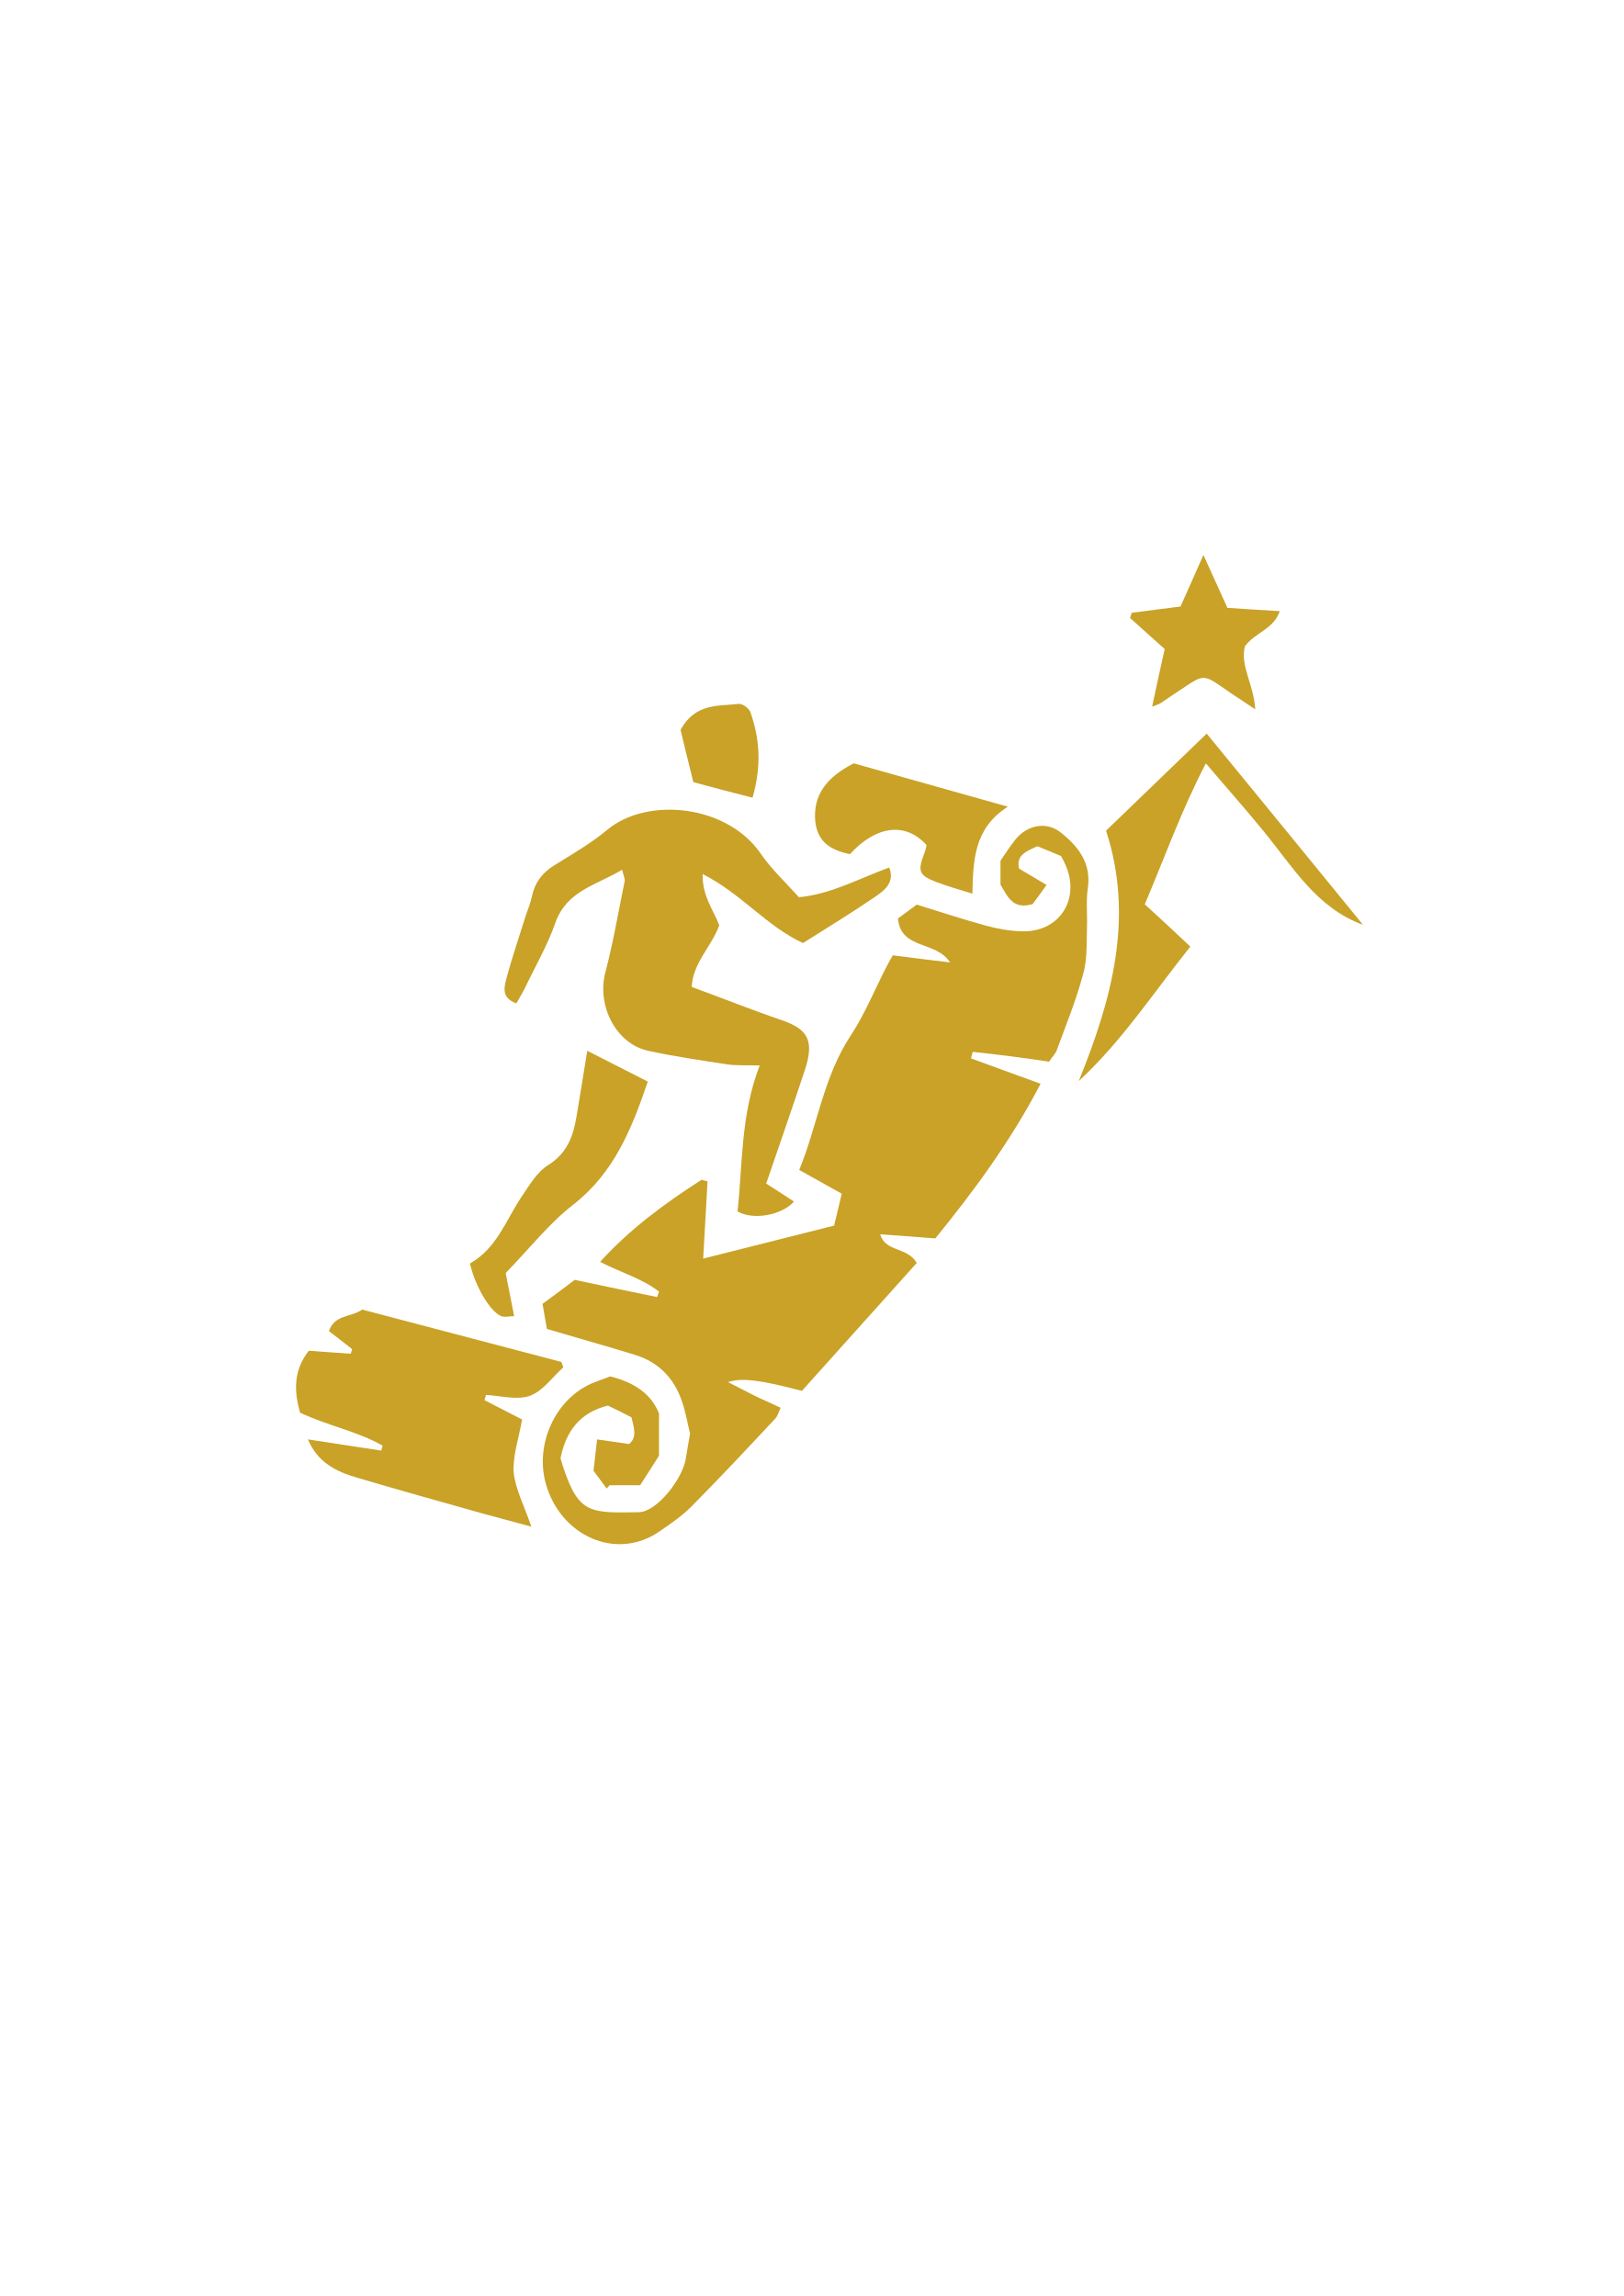
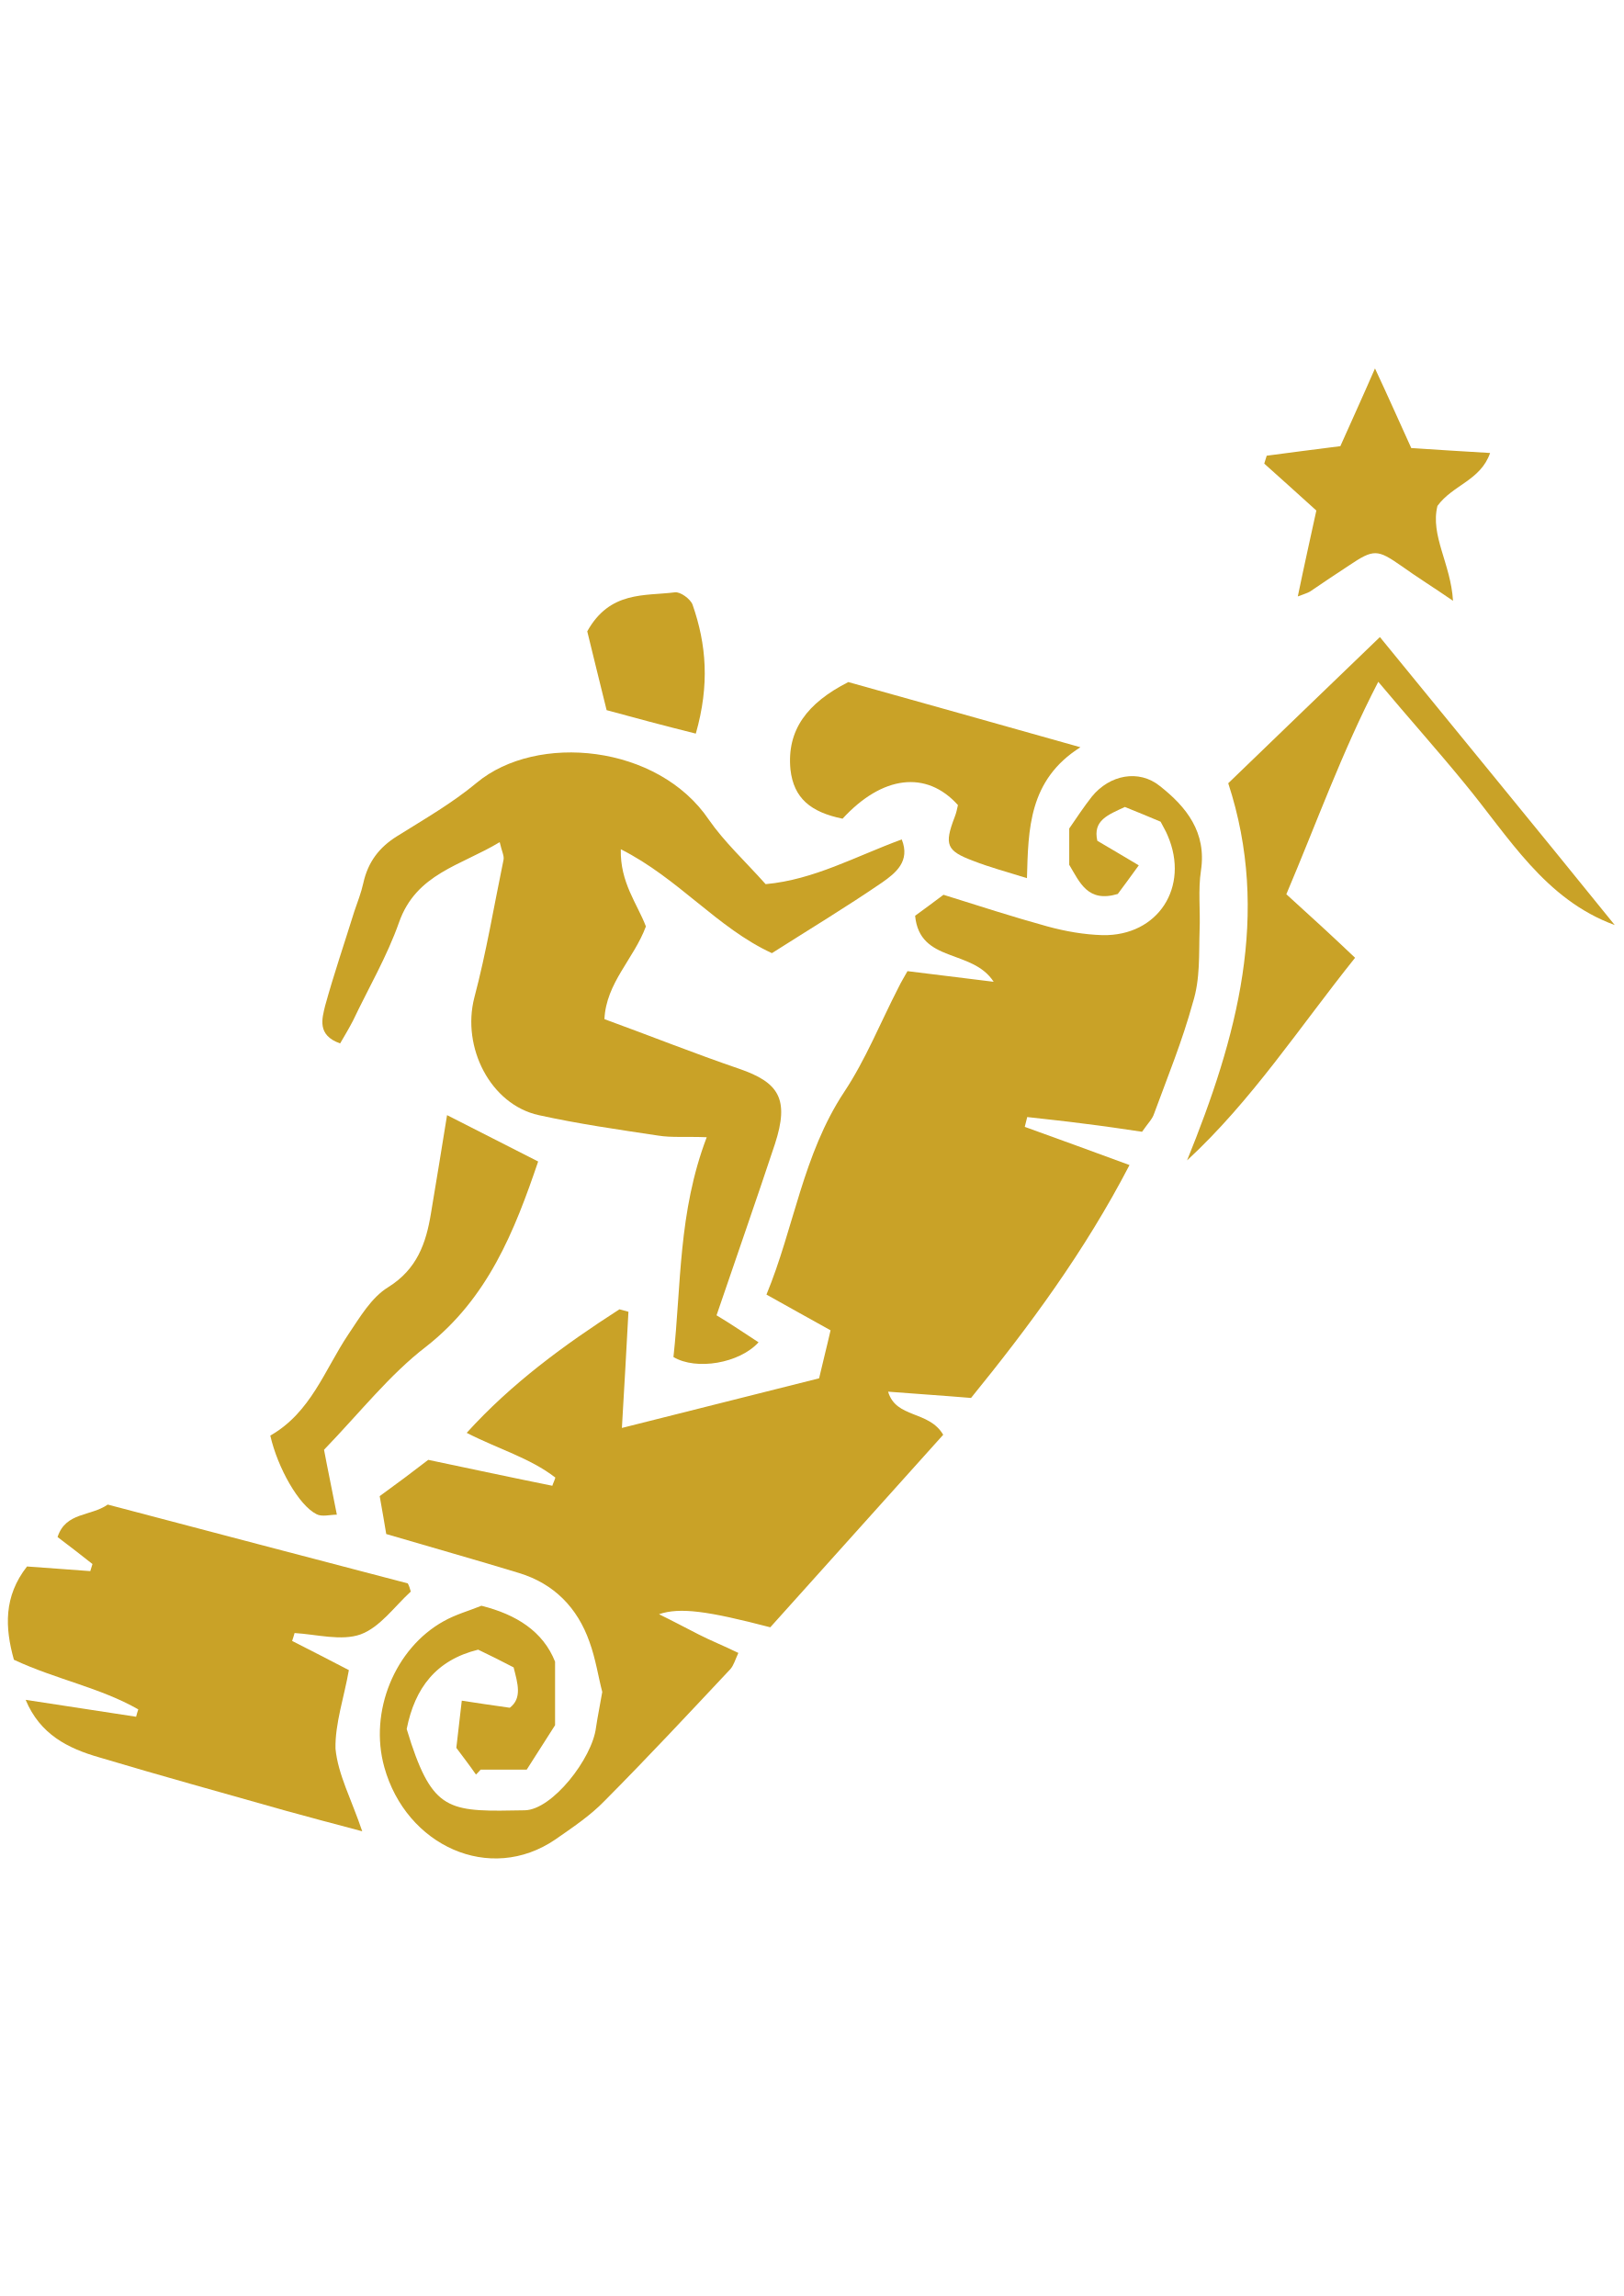
<svg xmlns="http://www.w3.org/2000/svg" version="1.1" id="Camada_1" x="0px" y="0px" viewBox="0 0 595.3 841.9" style="enable-background:new 0 0 595.3 841.9;" xml:space="preserve">
  <style type="text/css">
	.st0{fill:#C9A227;}
</style>
  <g>
-     <path class="st0" d="M398.5,340.3c0.2-4.8-0.4-9.7,0.3-14.5c1.4-9.3-3.5-15.5-10-20.6c-5.1-4.1-12.2-2.7-16.5,2.6   c-2,2.5-3.7,5.2-5.5,7.8c0,3,0,6,0,8.8c2.6,4.3,4.5,9.3,11.8,7.1c1.3-1.7,2.9-4,5.1-7c-3.9-2.3-6.9-4.1-10.1-6   c-1.1-5,2.6-6.3,6.7-8.2c2.8,1.1,5.9,2.4,8.7,3.6c0.8,1.5,1.3,2.4,1.7,3.4c5.4,12.5-2.3,24.5-15.9,24.2c-4.5-0.1-9-0.9-13.4-2.1   c-8.4-2.3-16.6-5-25.3-7.7c-2.4,1.8-4.7,3.5-6.9,5.1c1.1,11.6,13.9,8,19.1,16.1c-7.5-0.9-14.1-1.7-21-2.6c-0.7,1.3-1.5,2.6-2.2,4   c-4.4,8.5-8,17.5-13.2,25.4c-10.1,15.3-12.2,33.1-18.9,49.3c5.5,3.1,10.3,5.7,15.6,8.7c-1,4.4-1.9,7.9-2.8,11.7   c-15.7,4-31,7.8-48,12.1c0.6-10.3,1.1-19.3,1.6-28.3c-0.7-0.2-1.5-0.4-2.2-0.6c-13.4,8.6-26.2,18-37.2,30.1   c7.8,4,15.4,6.1,21.6,10.9c-0.2,0.7-0.5,1.3-0.7,2c-9.9-2-19.8-4.1-30.2-6.3c-3.8,2.9-7.8,5.9-11.8,8.8c0.7,3.9,1.2,7,1.6,9.2   c11.5,3.4,21.9,6.3,32.3,9.5c8.5,2.6,14.2,8.4,17.1,16.7c1.5,4.2,2.2,8.7,3.1,12.2c-0.6,3.5-1.1,6-1.5,8.7   c-0.9,7.5-10.6,20-17.3,20.1c-17.7,0.3-22,0.6-27.6-16.2c-0.4-1.3-0.8-2.5-1.1-3.6c2-10,7.2-16.8,17.4-19.3   c2.9,1.4,5.7,2.8,8.6,4.3c1,3.9,2.1,7.5-0.9,9.8c-4.3-0.6-7.8-1.1-11.7-1.7c-0.5,4.5-0.9,8-1.3,11.5c1.7,2.3,3.3,4.4,4.8,6.5   c0.4-0.4,0.8-0.8,1.1-1.2c3.4,0,6.9,0,11.2,0c2.4-3.8,4.9-7.7,6.9-10.8c0-5.7,0-10.2,0-15.5c-2.9-7.4-9.4-11.5-17.9-13.6   c-2.9,1.2-6.3,2.1-9.2,3.8c-11.8,6.6-18.2,22-14.4,35.5c5.3,19.1,25.7,28.5,41.6,17.6c4.2-2.9,8.5-5.8,12-9.4   c10.4-10.5,20.5-21.3,30.6-32.1c0.8-0.9,1.1-2.2,1.9-3.9c-3.5-1.7-6.7-3-9.7-4.5c-3-1.5-6-3.1-9.6-4.9c5.1-1.7,11.8-0.8,27.1,3.2   c13.9-15.5,28.2-31.4,42.1-46.9c-3.5-6-11.5-3.9-13.4-10.5c6.8,0.5,13,0.9,20.2,1.5c14.1-17.3,27.6-35.6,38.6-56.7   c-9-3.3-17.2-6.3-25.5-9.3c0.2-0.8,0.4-1.6,0.6-2.4c4.6,0.5,9.2,1,13.7,1.6c4.9,0.6,9.8,1.3,14.3,2c1.5-2.2,2.5-3.1,2.9-4.4   c3.3-9,6.9-17.8,9.4-27C398.7,352.2,398.3,346.1,398.5,340.3z" />
-     <path class="st0" d="M189.3,367.9c1.1-1.9,2.2-3.7,3.1-5.5c3.8-8,8.3-15.7,11.2-24c4.2-11.9,15.1-13.8,24.5-19.5   c0.5,2.3,1.1,3.3,0.9,4.3c-2.3,11.2-4.2,22.5-7.1,33.5c-3.1,12.1,3.9,26,15.7,28.6c9.6,2.1,19.4,3.5,29.1,5   c3.3,0.5,6.6,0.2,11.8,0.4c-7,18.3-6.2,36-8.1,53.5c5.6,3.3,16.1,1.5,20.7-3.6c-3.4-2.2-6.8-4.5-10.2-6.6   c5-14.6,9.7-28.1,14.2-41.7c3.6-11,0.9-15-8.7-18.3c-10.9-3.7-21.5-8-32.8-12.1c0.4-8.8,7.2-14.7,10.1-22.6   c-2.1-5.6-6.3-10.7-6.1-18.8c14.1,7.1,23.5,19.2,36.8,25.3c9.3-5.9,18.2-11.3,26.8-17.2c3.3-2.3,6.9-5.2,4.8-10.5   c-11.2,4.1-21.4,9.8-33.1,10.9c-5-5.6-10-10.2-13.8-15.7c-12.4-18.4-41.9-21.2-56.5-9c-6,5-12.8,8.9-19.4,13   c-4.4,2.7-7.1,6.3-8.2,11.4c-0.5,2.4-1.4,4.6-2.2,6.9c-2.4,7.7-5,15.3-7.1,23C184.9,361.8,183.6,365.9,189.3,367.9z" />
-     <path class="st0" d="M191.4,520.5c-4.8-2.5-9.3-4.8-13.8-7.1c0.2-0.6,0.4-1.2,0.6-1.9c5.4,0.3,11.4,2,16.1,0.3   c4.7-1.7,8.2-6.8,12.2-10.4c-0.2-0.7-0.4-1.4-0.7-2c-24.4-6.4-48.8-12.8-73-19.2c-4.2,2.9-10.2,1.8-12.2,7.9   c2.9,2.2,5.7,4.4,8.5,6.6c-0.2,0.6-0.3,1.1-0.5,1.7c-5.1-0.4-10.1-0.7-15.4-1.1c-5.7,7.3-5.4,14.9-3.2,22.7   c10.2,4.8,21,6.8,30.3,12.1c-0.2,0.6-0.4,1.2-0.5,1.8c-8.8-1.3-17.6-2.7-26.9-4.1c3.5,8.4,10.3,11.8,17.9,14   c15.1,4.5,30.3,8.7,45.5,13c5.8,1.6,11.5,3.1,18.5,5c-2.6-7.7-5.9-13.8-6.5-20.1C188,533.5,190.3,527,191.4,520.5z" />
-     <path class="st0" d="M442.4,269c-12.9,12.4-24.8,23.9-36.9,35.6c10.4,31.9,2.1,61.9-10,91.8c15.8-14.6,27.3-32.3,40.9-49.3   c-5.6-5.3-11-10.3-16.7-15.5c7.3-17.2,13.4-34.4,22.4-51.7c7.6,9,14.5,16.7,21,24.7c10.8,13.1,19.5,28.3,36.6,34.5   C480.5,315.5,461.2,292,442.4,269z" />
-     <path class="st0" d="M183.5,482.5c1.3,0.7,3.3,0.1,5,0.1c-1.2-6.2-2.3-11.5-3.1-15.8c8.9-9.2,16-18.3,24.8-25.1   c15.1-11.8,21.5-28.1,27.3-45.1c-7.5-3.8-14.7-7.5-22.2-11.3c-1.3,8.2-2.6,16-3.9,23.9c-1.2,7.3-3.4,13.6-10.4,18   c-4.1,2.5-6.9,7.4-9.7,11.5c-5.8,8.6-9.1,19-19,24.6C174.1,471.3,179.3,480.4,183.5,482.5z" />
-     <path class="st0" d="M311.6,313.2c9.6-10.5,20.4-11.9,28.1-3.3c-0.2,0.9-0.4,1.9-0.8,2.9c-2.6,6.8-2,8.2,4.6,10.7   c3.9,1.5,7.9,2.6,13,4.2c0.3-11.9,0.4-23.9,13-31.9c-20.5-5.8-39.1-11-56.5-15.9c-10,5.1-15,11.7-14.1,21.3   C299.7,308.2,303.8,311.6,311.6,313.2z" />
-     <path class="st0" d="M422.4,259.1c1.5-0.6,2.3-0.8,3-1.2c3.1-2.1,6.2-4.2,9.4-6.3c6.1-4.1,7-4,12.9,0.1c3.8,2.7,7.8,5.2,12.5,8.4   c-0.5-9-5.6-15.9-3.8-23.1c3.7-5.1,10.5-6.2,12.8-12.9c-7-0.4-12.8-0.8-19.2-1.2c-2.8-6.1-5.4-12-8.8-19.4   c-3.2,7.3-5.7,12.8-8.4,18.9c-6.6,0.8-12.2,1.6-17.9,2.3c-0.2,0.6-0.4,1.3-0.6,1.9c3.8,3.4,7.7,6.9,12.7,11.4   C425.6,244.3,424,251.4,422.4,259.1z" />
-     <path class="st0" d="M275.9,292.5c3.4-11.9,2.6-21.7-0.8-31.4c-0.5-1.4-3-3.2-4.3-3c-7.4,0.9-15.8-0.4-21.3,9.5   c1.3,5.4,2.9,12,4.7,19.2C261.2,288.7,267.9,290.5,275.9,292.5z" />
+     <path class="st0" d="M439.8,341c0.3-7.2-0.6-14.6,0.5-21.8c2.1-14-5.3-23.3-15.1-31c-7.7-6.2-18.4-4.1-24.9,3.9   c-3,3.8-5.6,7.8-8.3,11.7c0,4.5,0,9,0,13.3c3.9,6.5,6.8,14,17.8,10.7c2-2.6,4.4-6,7.7-10.5c-5.9-3.5-10.4-6.2-15.2-9   c-1.7-7.5,3.9-9.5,10.1-12.4c4.2,1.7,8.9,3.6,13.1,5.4c1.2,2.3,2,3.6,2.6,5.1c8.1,18.8-3.5,36.9-23.9,36.5   c-6.8-0.2-13.6-1.4-20.2-3.2c-12.7-3.5-25-7.5-38.1-11.6c-3.6,2.7-7.1,5.3-10.4,7.7c1.7,17.5,20.9,12,28.8,24.2   c-11.3-1.4-21.2-2.6-31.6-3.9c-1.1,2-2.3,3.9-3.3,6c-6.6,12.8-12,26.4-19.9,38.3c-15.2,23-18.4,49.9-28.5,74.3   c8.3,4.7,15.5,8.6,23.5,13.1c-1.5,6.6-2.9,11.9-4.2,17.6c-23.6,6-46.7,11.7-72.3,18.2c0.9-15.5,1.7-29.1,2.4-42.6   c-1.1-0.3-2.3-0.6-3.3-0.9c-20.2,13-39.5,27.1-56,45.3c11.7,6,23.2,9.2,32.5,16.4c-0.3,1.1-0.8,2-1.1,3c-14.9-3-29.8-6.2-45.5-9.5   c-5.7,4.4-11.7,8.9-17.8,13.3c1.1,5.9,1.8,10.5,2.4,13.9c17.3,5.1,33,9.5,48.7,14.3c12.8,3.9,21.4,12.7,25.8,25.2   c2.3,6.3,3.3,13.1,4.7,18.4c-0.9,5.3-1.7,9-2.3,13.1c-1.4,11.3-16,30.1-26.1,30.3c-26.7,0.5-33.1,0.9-41.6-24.4   c-0.6-2-1.2-3.8-1.7-5.4c3-15.1,10.8-25.3,26.2-29.1c4.4,2.1,8.6,4.2,13,6.5c1.5,5.9,3.2,11.3-1.4,14.8c-6.5-0.9-11.7-1.7-17.6-2.6   c-0.8,6.8-1.4,12-2,17.3c2.6,3.5,5,6.6,7.2,9.8c0.6-0.6,1.2-1.2,1.7-1.8c5.1,0,10.4,0,16.9,0c3.6-5.7,7.4-11.6,10.4-16.3   c0-8.6,0-15.4,0-23.3c-4.4-11.1-14.2-17.3-27-20.5c-4.4,1.8-9.5,3.2-13.9,5.7c-17.8,9.9-27.4,33.1-21.7,53.5   c8,28.8,38.7,42.9,62.7,26.5c6.3-4.4,12.8-8.7,18.1-14.2c15.7-15.8,30.9-32.1,46.1-48.3c1.2-1.4,1.7-3.3,2.9-5.9   c-5.3-2.6-10.1-4.5-14.6-6.8c-4.5-2.3-9-4.7-14.5-7.4c7.7-2.6,17.8-1.2,40.8,4.8c20.9-23.3,42.5-47.3,63.4-70.6   c-5.3-9-17.3-5.9-20.2-15.8c10.2,0.8,19.6,1.4,30.4,2.3c21.2-26.1,41.6-53.6,58.1-85.4c-13.6-5-25.9-9.5-38.4-14   c0.3-1.2,0.6-2.4,0.9-3.6c6.9,0.8,13.9,1.5,20.6,2.4c7.4,0.9,14.8,2,21.5,3c2.3-3.3,3.8-4.7,4.4-6.6c5-13.6,10.4-26.8,14.2-40.7   C440.1,358.9,439.5,349.7,439.8,341z" />
+     <path class="st0" d="M124.7,382.6c1.7-2.9,3.3-5.6,4.7-8.3c5.7-12,12.5-23.6,16.9-36.1c6.3-17.9,22.7-20.8,36.9-29.4   c0.8,3.5,1.7,5,1.4,6.5c-3.5,16.9-6.3,33.9-10.7,50.5c-4.7,18.2,5.9,39.2,23.6,43.1c14.5,3.2,29.2,5.3,43.8,7.5   c5,0.8,9.9,0.3,17.8,0.6c-10.5,27.6-9.3,54.2-12.2,80.6c8.4,5,24.2,2.3,31.2-5.4c-5.1-3.3-10.2-6.8-15.4-9.9   c7.5-22,14.6-42.3,21.4-62.8c5.4-16.6,1.4-22.6-13.1-27.6c-16.4-5.6-32.4-12-49.4-18.2c0.6-13.3,10.8-22.1,15.2-34   c-3.2-8.4-9.5-16.1-9.2-28.3c21.2,10.7,35.4,28.9,55.4,38.1c14-8.9,27.4-17,40.4-25.9c5-3.5,10.4-7.8,7.2-15.8   c-16.9,6.2-32.2,14.8-49.9,16.4c-7.5-8.4-15.1-15.4-20.8-23.6c-18.7-27.7-63.1-31.9-85.1-13.6c-9,7.5-19.3,13.4-29.2,19.6   c-6.6,4.1-10.7,9.5-12.4,17.2c-0.8,3.6-2.1,6.9-3.3,10.4c-3.6,11.6-7.5,23-10.7,34.6C118.1,373.4,116.1,379.6,124.7,382.6z" />
+     <path class="st0" d="M127.9,612.4c-7.2-3.8-14-7.2-20.8-10.7c0.3-0.9,0.6-1.8,0.9-2.9c8.1,0.5,17.2,3,24.2,0.5   c7.1-2.6,12.4-10.2,18.4-15.7c-0.3-1.1-0.6-2.1-1.1-3c-36.8-9.6-73.5-19.3-110-28.9c-6.3,4.4-15.4,2.7-18.4,11.9   c4.4,3.3,8.6,6.6,12.8,9.9c-0.3,0.9-0.5,1.7-0.8,2.6c-7.7-0.6-15.2-1.1-23.2-1.7c-8.6,11-8.1,22.4-4.8,34.2   c15.4,7.2,31.6,10.2,45.6,18.2c-0.3,0.9-0.6,1.8-0.8,2.7c-13.3-2-26.5-4.1-40.5-6.2c5.3,12.7,15.5,17.8,27,21.1   c22.7,6.8,45.6,13.1,68.5,19.6c8.7,2.4,17.3,4.7,27.9,7.5c-3.9-11.6-8.9-20.8-9.8-30.3C122.8,632,126.2,622.2,127.9,612.4z" />
+     <path class="st0" d="M505.9,233.6c-19.4,18.7-37.4,36-55.6,53.6c15.7,48,3.2,93.2-15.1,138.3c23.8-22,41.1-48.7,61.6-74.3   c-8.4-8-16.6-15.5-25.2-23.3c11-25.9,20.2-51.8,33.7-77.9c11.4,13.6,21.8,25.2,31.6,37.2c16.3,19.7,29.4,42.6,55.1,52   C563.3,303.7,534.2,268.3,505.9,233.6z" />
+     <path class="st0" d="M116,555.2c2,1.1,5,0.2,7.5,0.2c-1.8-9.3-3.5-17.3-4.7-23.8c13.4-13.9,24.1-27.6,37.4-37.8   c22.7-17.8,32.4-42.3,41.1-67.9c-11.3-5.7-22.1-11.3-33.4-17c-2,12.4-3.9,24.1-5.9,36c-1.8,11-5.1,20.5-15.7,27.1   c-6.2,3.8-10.4,11.1-14.6,17.3c-8.7,13-13.7,28.6-28.6,37.1C101.8,538.3,109.6,552,116,555.2z" />
+     <path class="st0" d="M308.9,300.2c14.5-15.8,30.7-17.9,42.3-5c-0.3,1.4-0.6,2.9-1.2,4.4c-3.9,10.2-3,12.4,6.9,16.1   c5.9,2.3,11.9,3.9,19.6,6.3c0.5-17.9,0.6-36,19.6-48c-30.9-8.7-58.9-16.6-85.1-23.9c-15.1,7.7-22.6,17.6-21.2,32.1   C291,292.7,297.2,297.8,308.9,300.2z" />
+     <path class="st0" d="M475.8,218.7c2.3-0.9,3.5-1.2,4.5-1.8c4.7-3.2,9.3-6.3,14.2-9.5c9.2-6.2,10.5-6,19.4,0.2   c5.7,4.1,11.7,7.8,18.8,12.7c-0.8-13.6-8.4-23.9-5.7-34.8c5.6-7.7,15.8-9.3,19.3-19.4c-10.5-0.6-19.3-1.2-28.9-1.8   c-4.2-9.2-8.1-18.1-13.3-29.2c-4.8,11-8.6,19.3-12.7,28.5c-9.9,1.2-18.4,2.4-27,3.5c-0.3,0.9-0.6,2-0.9,2.9   c5.7,5.1,11.6,10.4,19.1,17.2C480.6,196.4,478.2,207.1,475.8,218.7z" />
+     <path class="st0" d="M255.1,269c5.1-17.9,3.9-32.7-1.2-47.3c-0.8-2.1-4.5-4.8-6.5-4.5c-11.1,1.4-23.8-0.6-32.1,14.3   c2,8.1,4.4,18.1,7.1,28.9C233,263.3,243.1,266,255.1,269z" />
  </g>
</svg>
